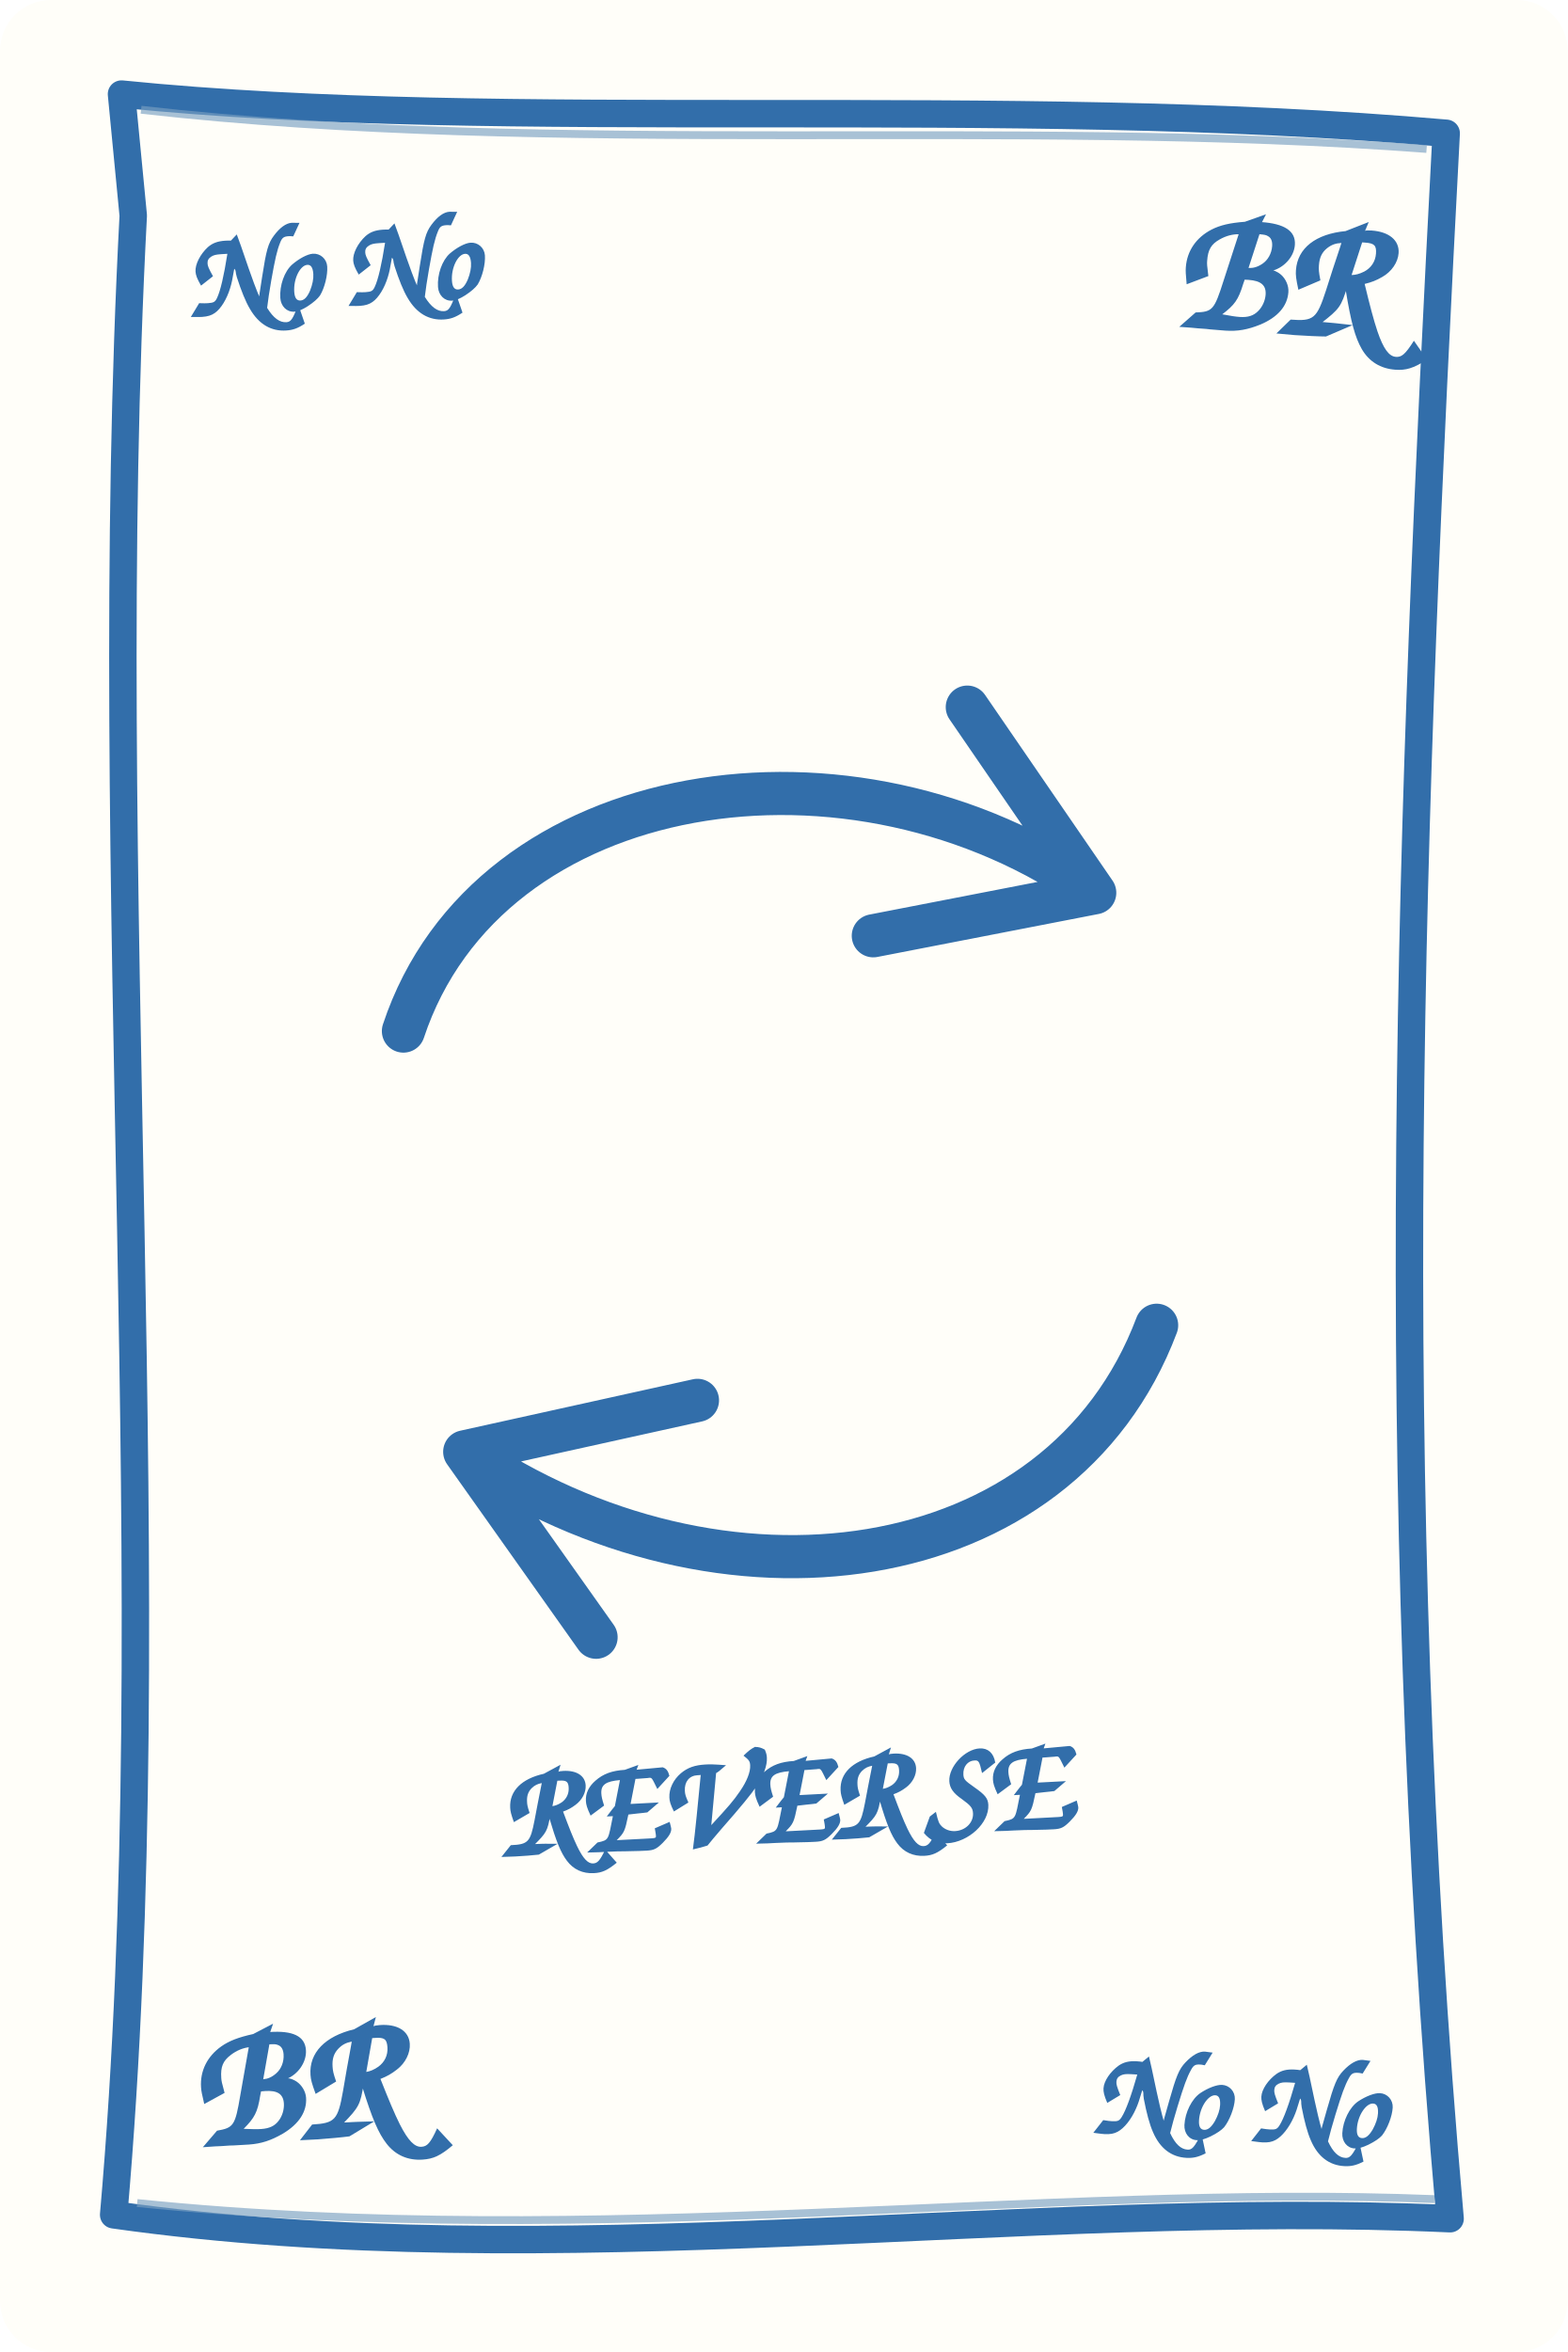
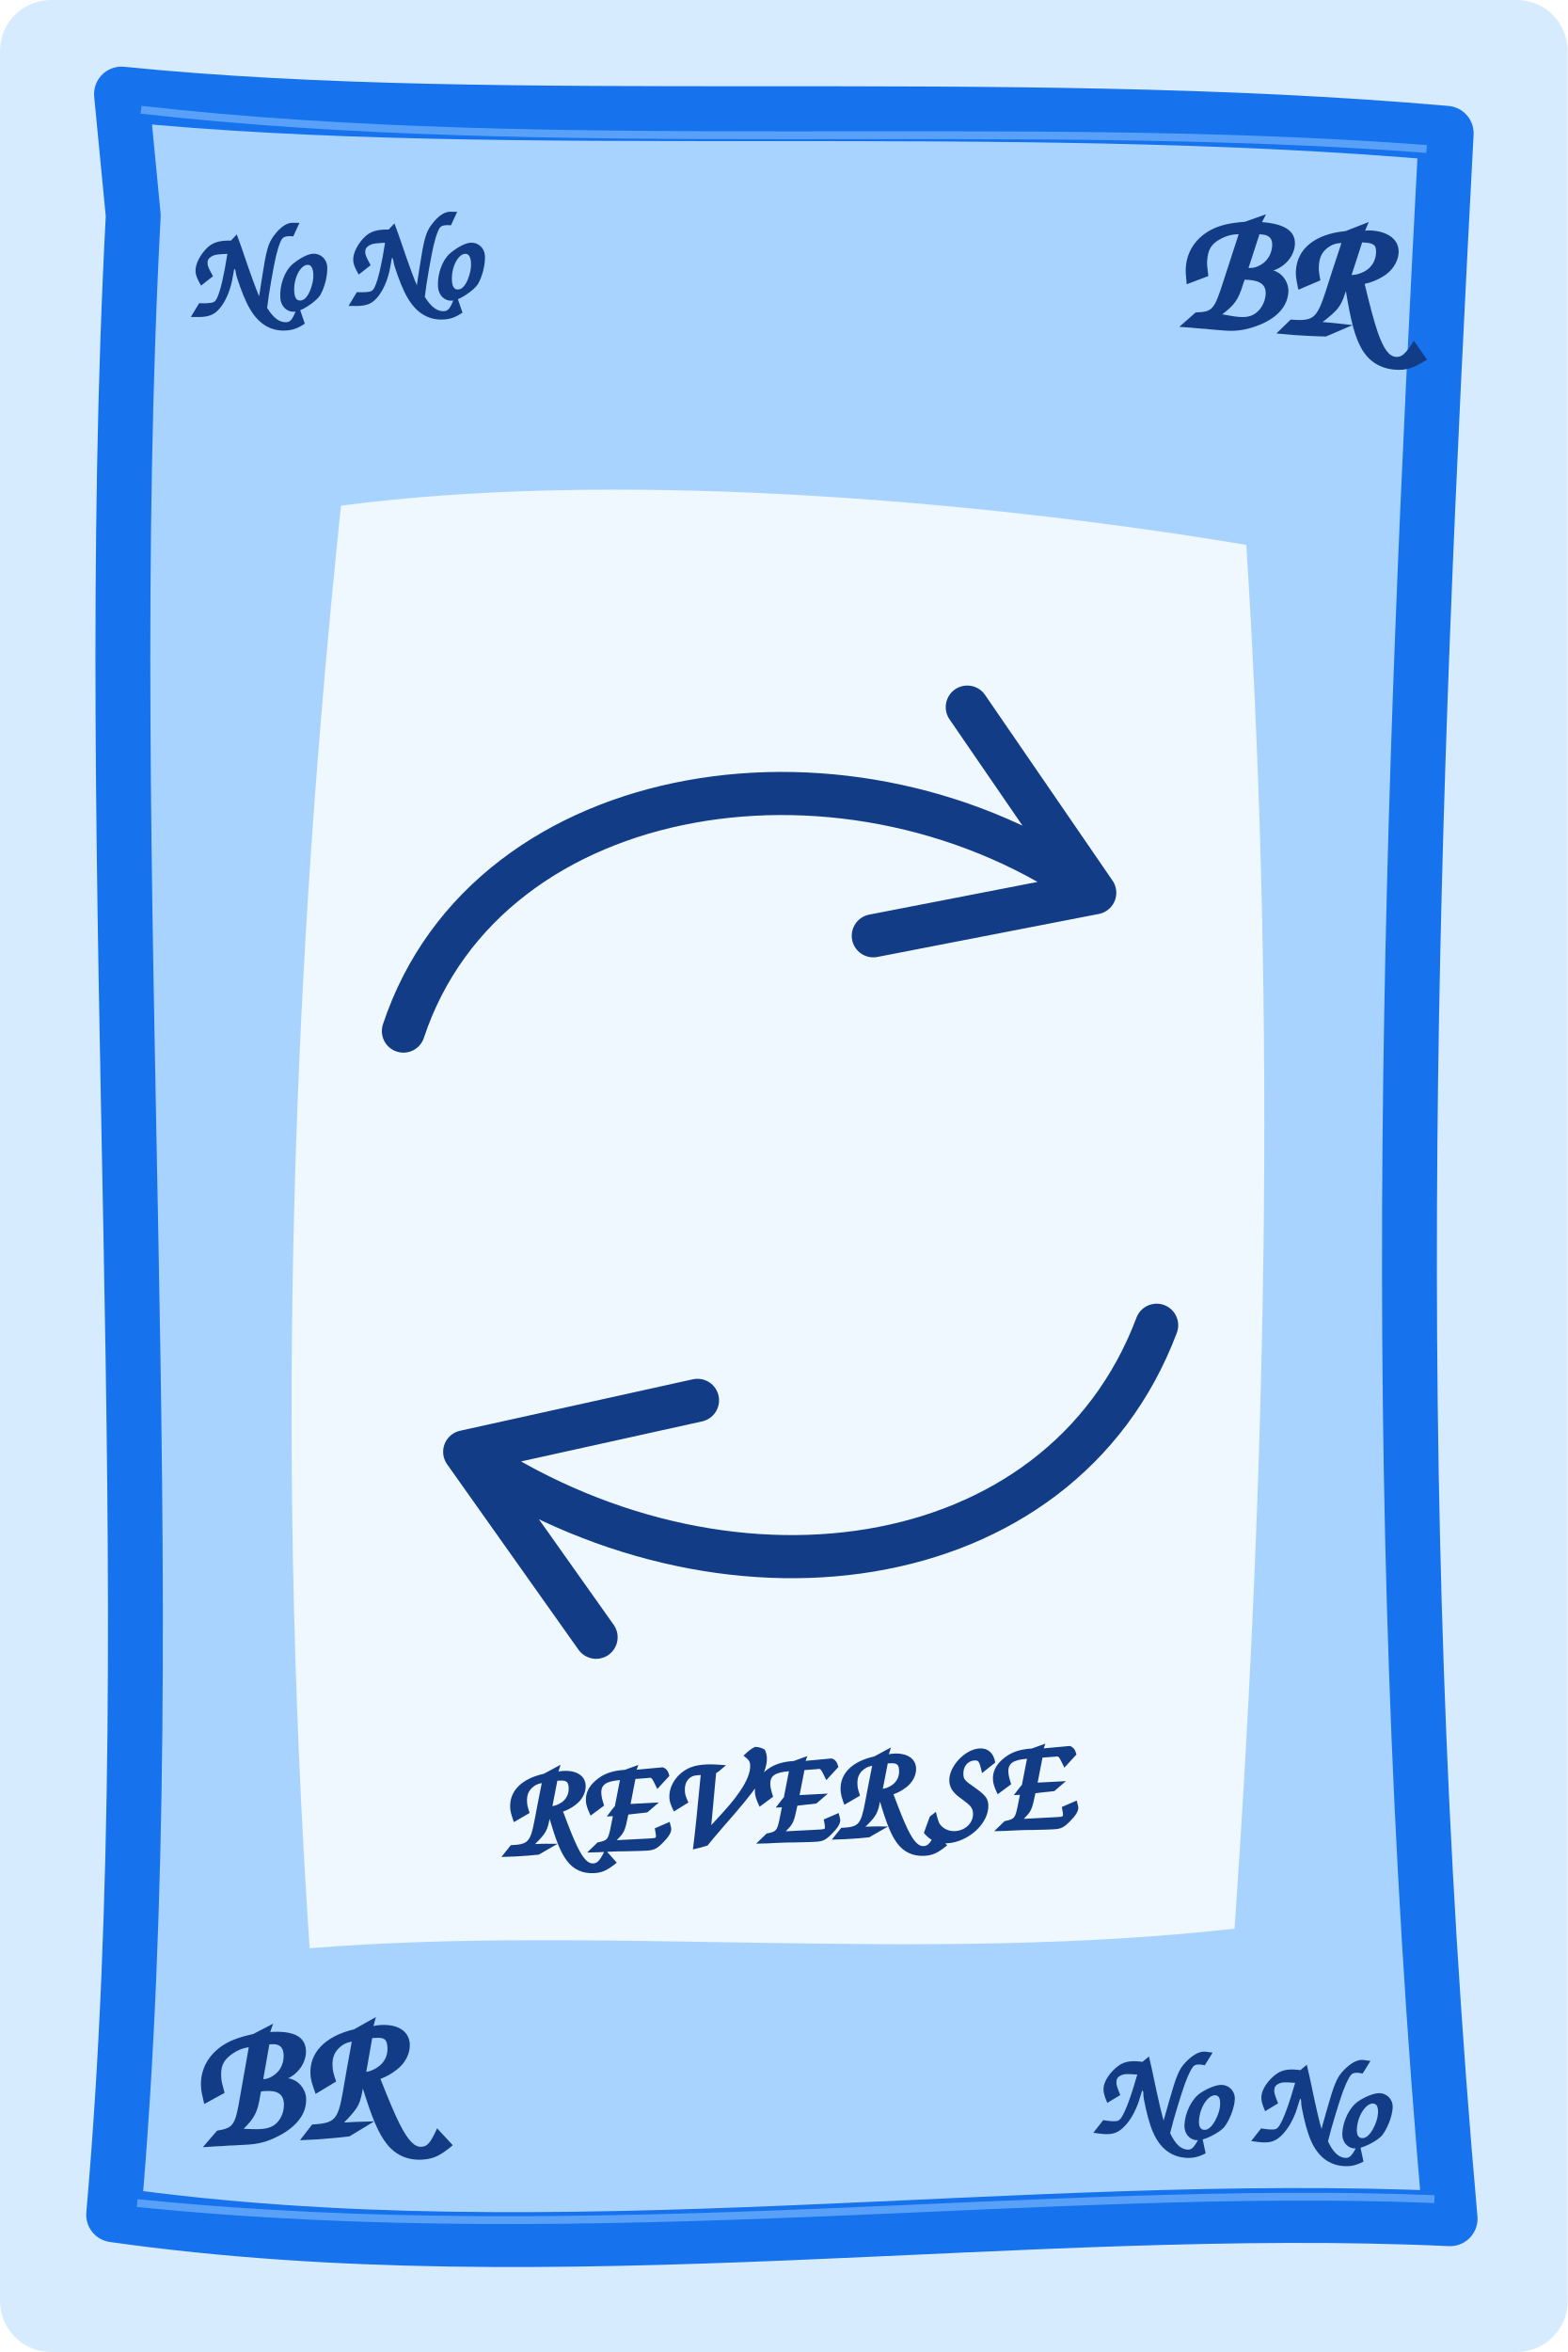
<svg xmlns="http://www.w3.org/2000/svg" viewBox="0 0 400 600" role="img" aria-label="Blue REVERSE">
-   <rect width="400" height="600" rx="13" fill="#fffef9" />
-   <path d="M31 24C130 34 255 24 369 34C360 204 353 375 370 566C261 561 142 581 29 565C43 406 25 224 34 55Z" fill="none" stroke="#326eaa" stroke-width="7" stroke-linejoin="round" stroke-linecap="round" />
-   <path d="M36 28C142 40 258 30 364 38M35 562C153 574 267 557 366 561" fill="none" stroke="#7a9fc1" stroke-width="2" opacity=".65" />
-   <g fill="#326eaa" font-family="Segoe Print, Comic Sans MS, cursive" font-weight="700">
+   <rect width="400" height="600" rx="13" fill="#d7ebff" />
+   <path d="M31 24C130 34 255 24 369 34C360 204 353 375 370 566C261 561 142 581 29 565C43 406 25 224 34 55Z" fill="#a9d3ff" stroke="#1673ed" stroke-width="14" stroke-linejoin="round" stroke-linecap="round" />
+   <path d="M87 129C155 120 246 127 318 139C325 249 324 362 315 492C235 501 153 491 79 497C70 363 75 244 87 129Z" fill="#eff7ff" />
+   <path d="M36 28C142 40 258 30 364 38M35 562C153 574 267 557 366 561" fill="none" stroke="#7cb8ff" stroke-width="2" opacity=".65" />
+   <g fill="#123d86" font-family="Segoe Print, Comic Sans MS, cursive" font-weight="700">
    <text x="48" y="81" font-size="31" transform="rotate(-4 48 81)">No No</text>
    <text x="352" y="87" font-size="45" text-anchor="end" transform="rotate(4 352 87)">BR</text>
    <text x="49" y="548" font-size="45" transform="rotate(-4 49 548)">BR</text>
    <text x="352" y="548" font-size="31" text-anchor="end" transform="rotate(3 352 548)">No No</text>
    <text x="200" y="470" font-size="34" text-anchor="middle" transform="rotate(-3 200 470)">REVERSE</text>
  </g>
-   <g fill="none" stroke="#326eaa" stroke-width="11" stroke-linecap="round" stroke-linejoin="round" transform="rotate(-3 200 300)">
+   <g fill="none" stroke="#123d86" stroke-width="11" stroke-linecap="round" stroke-linejoin="round" transform="rotate(-3 200 300)">
    <path d="M105 258C130 194 224 185 283 232L253 183M283 232L226 240 M293 343C265 407 178 414 115 366L146 415M115 366L175 356" />
  </g>
</svg>
